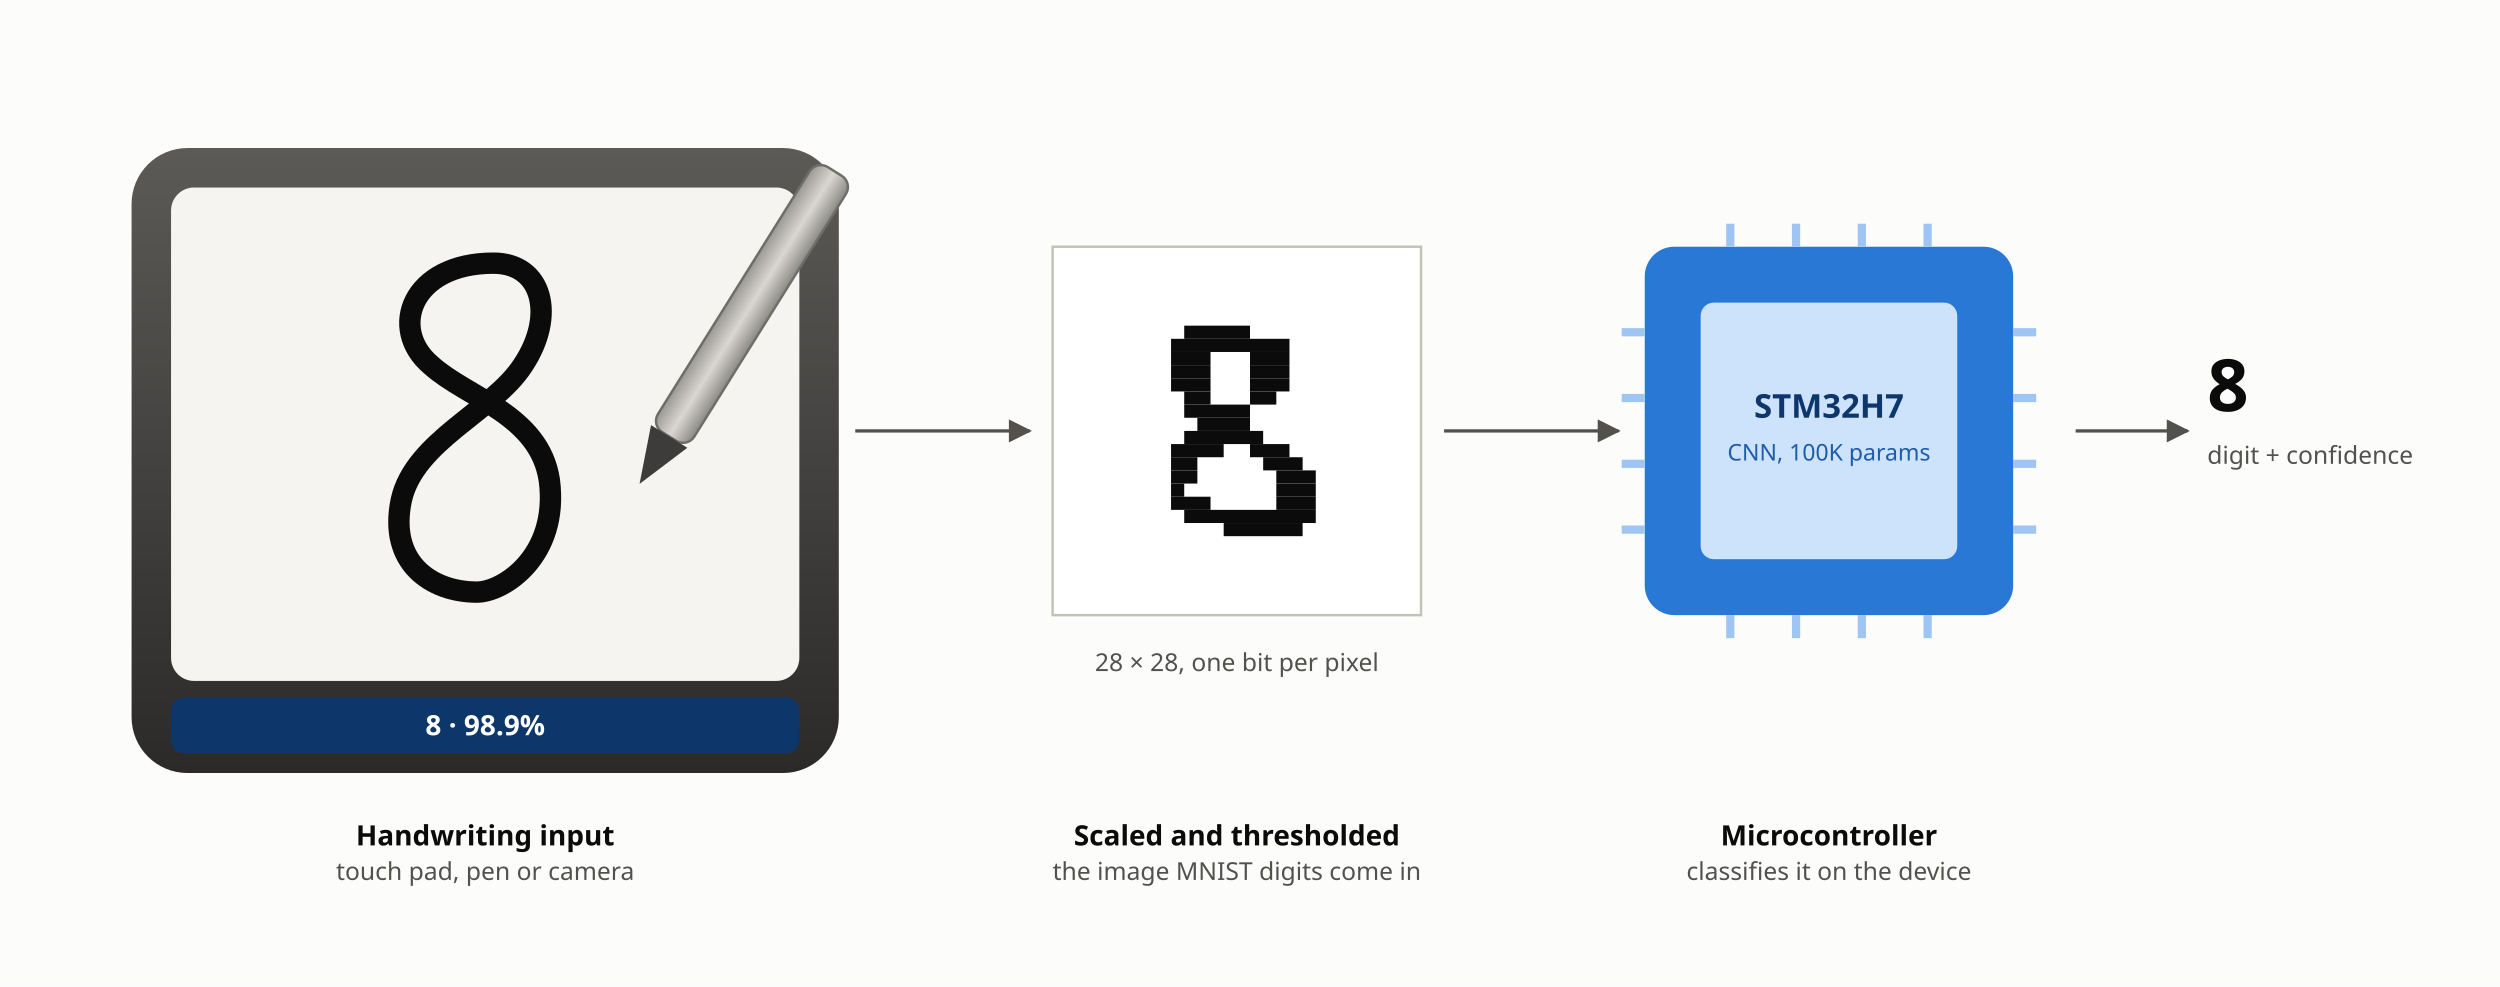
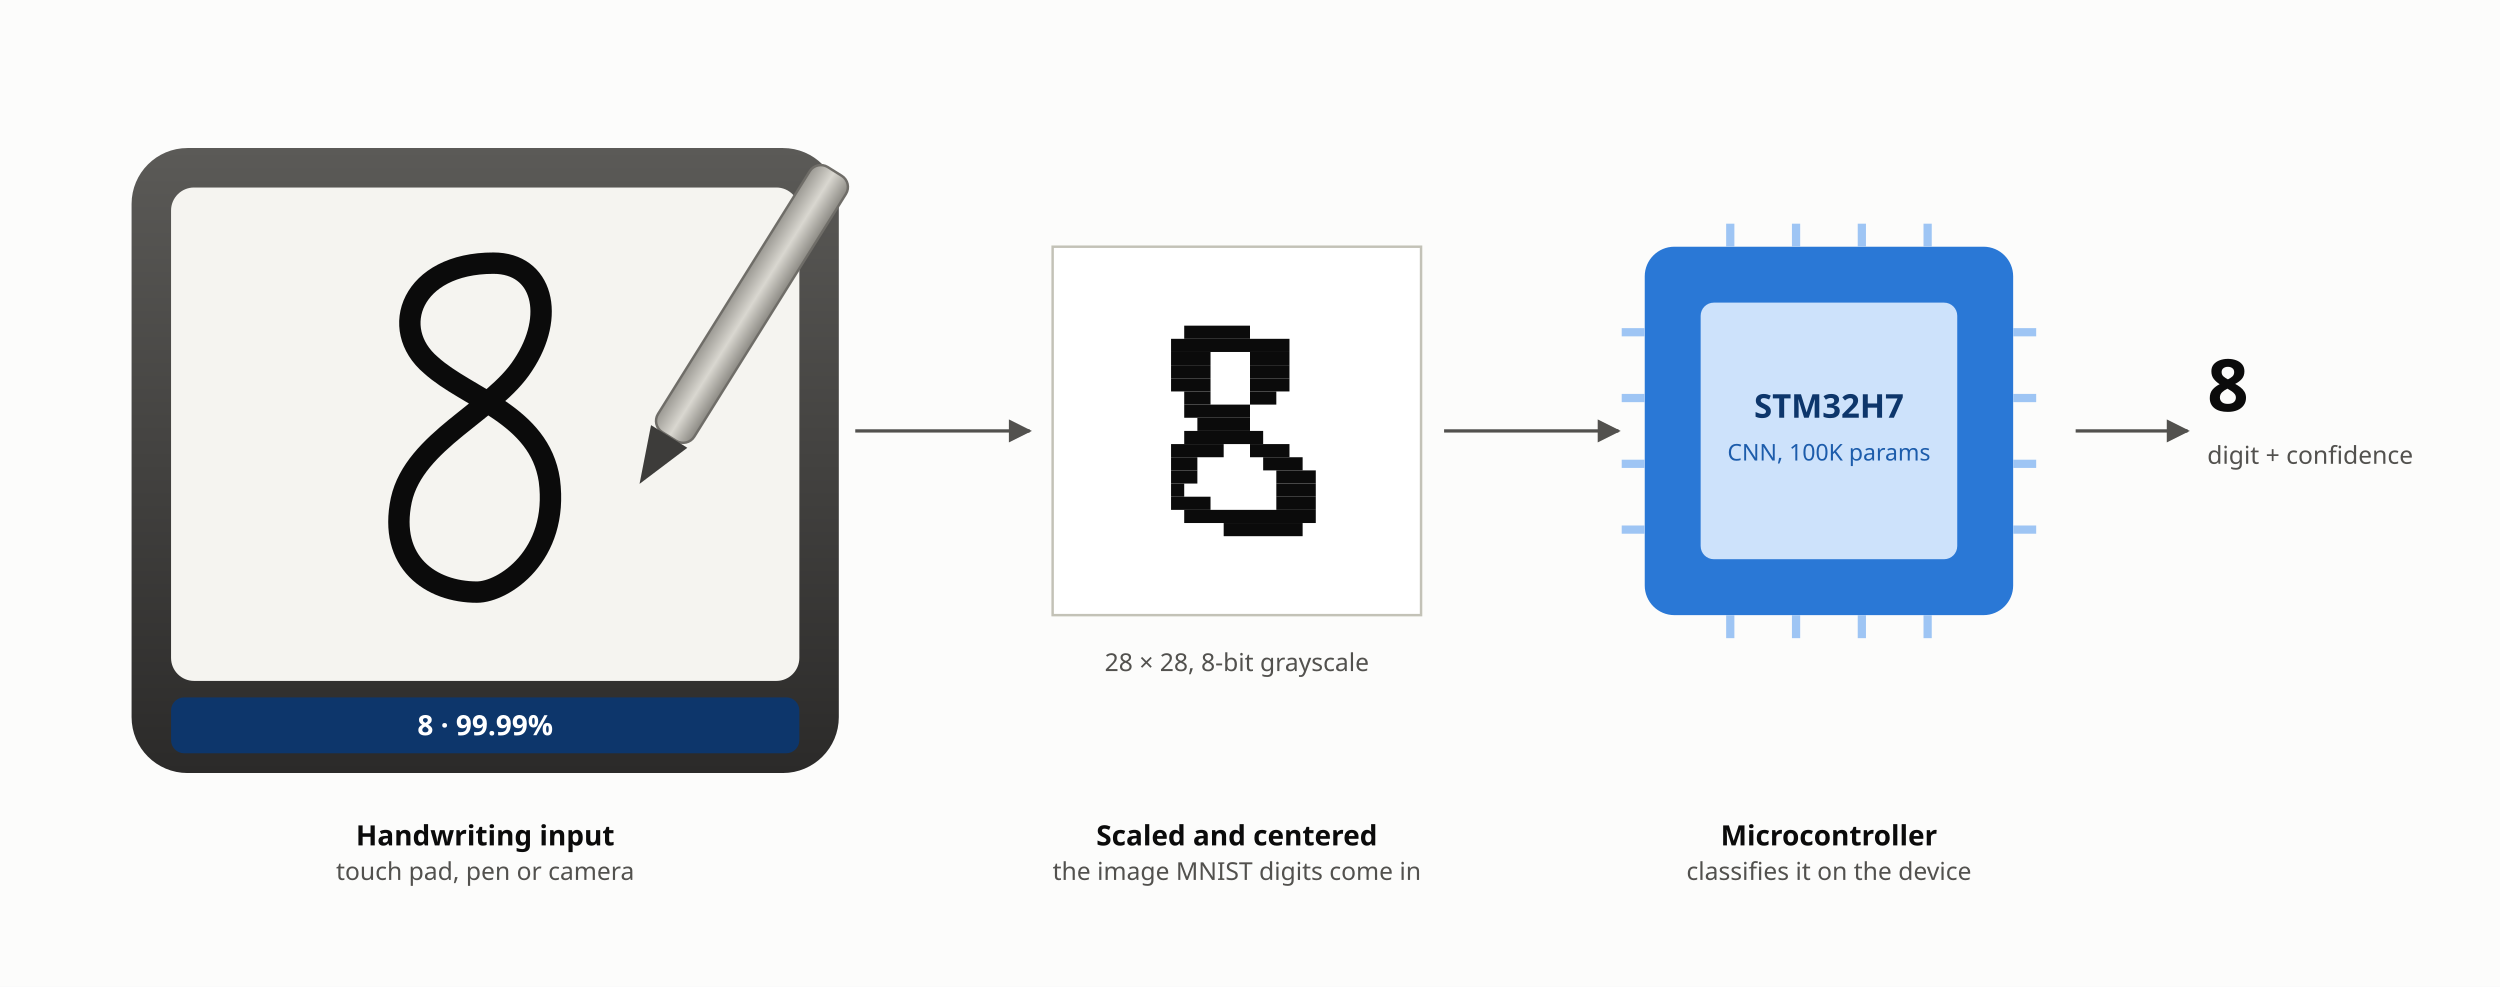
<svg xmlns="http://www.w3.org/2000/svg" viewBox="0 0 1520 600" width="1520" height="600">
  <defs>
    <linearGradient id="case" x1="0" y1="0" x2="0" y2="1">
      <stop offset="0" stop-color="#5b5a57" />
      <stop offset="1" stop-color="#2b2a29" />
    </linearGradient>
    <linearGradient id="pen" x1="0" y1="0" x2="1" y2="0">
      <stop offset="0" stop-color="#9a9892" />
      <stop offset="0.5" stop-color="#d9d7d0" />
      <stop offset="1" stop-color="#8b8983" />
    </linearGradient>
    <marker id="arrow" viewBox="0 0 10 10" refX="9" refY="5" markerWidth="7" markerHeight="7" orient="auto-start-reverse">
      <path d="M0,0 L10,5 L0,10 z" fill="#52514e" />
    </marker>
  </defs>
  <rect width="1520" height="600" fill="#fcfcfb" />
  <rect x="80" y="90" width="430" height="380" rx="34" fill="url(#case)" />
  <rect x="104" y="114" width="382" height="300" rx="14" fill="#f5f4f0" />
  <path d="M 300 160 C 250 160 236 200 262 222 C 284 242 328 252 334 292 C 340 338 306 360 290 360 C 262 360 236 342 244 304 C 252 268 300 250 318 222 C 338 192 330 160 300 160 Z" fill="none" stroke="#0b0b0b" stroke-width="13" stroke-linecap="round" stroke-linejoin="round" />
  <g transform="rotate(32 420 250)">
    <rect x="404" y="80" width="26" height="190" rx="8" fill="url(#pen)" stroke="#6f6d68" stroke-width="1.5" />
    <path d="M 404 270 L 417 304 L 430 270 Z" fill="#3d3c3a" />
  </g>
  <rect x="104" y="424" width="382" height="34" rx="8" fill="#0d366b" />
-   <text x="295" y="447" font-family="-apple-system, 'Segoe UI', 'Noto Sans', Helvetica, Arial, sans-serif" font-size="17" font-weight="700" fill="#ffffff" text-anchor="middle">8 · 98.9%</text>
+   <text x="295" y="447" font-family="-apple-system, 'Segoe UI', 'Noto Sans', Helvetica, Arial, sans-serif" font-size="17" font-weight="700" fill="#ffffff" text-anchor="middle">8 · 99.99%</text>
  <g transform="translate(640 150)">
    <rect width="224" height="224" fill="#ffffff" stroke="#c3c2b7" stroke-width="1.5" />
    <g fill="#0b0b0b">
      <rect x="80" y="48" width="40" height="8" />
      <rect x="72" y="56" width="72" height="8" />
      <rect x="72" y="64" width="24" height="8" />
      <rect x="120" y="64" width="24" height="8" />
      <rect x="72" y="72" width="24" height="8" />
      <rect x="120" y="72" width="24" height="8" />
      <rect x="72" y="80" width="24" height="8" />
      <rect x="120" y="80" width="24" height="8" />
      <rect x="80" y="88" width="16" height="8" />
      <rect x="120" y="88" width="16" height="8" />
      <rect x="80" y="96" width="40" height="8" />
      <rect x="88" y="104" width="32" height="8" />
      <rect x="80" y="112" width="48" height="8" />
      <rect x="72" y="120" width="32" height="8" />
      <rect x="120" y="120" width="24" height="8" />
      <rect x="72" y="128" width="16" height="8" />
      <rect x="128" y="128" width="24" height="8" />
      <rect x="72" y="136" width="16" height="8" />
      <rect x="136" y="136" width="24" height="8" />
      <rect x="72" y="144" width="8" height="8" />
      <rect x="136" y="144" width="24" height="8" />
      <rect x="72" y="152" width="24" height="8" />
      <rect x="136" y="152" width="24" height="8" />
      <rect x="80" y="160" width="80" height="8" />
      <rect x="104" y="168" width="48" height="8" />
    </g>
-     <text x="112" y="258" font-family="-apple-system, 'Segoe UI', 'Noto Sans', Helvetica, Arial, sans-serif" font-size="15" fill="#52514e" text-anchor="middle">28 × 28, one bit per pixel</text>
+     <text x="112" y="258" font-family="-apple-system, 'Segoe UI', 'Noto Sans', Helvetica, Arial, sans-serif" font-size="15" fill="#52514e" text-anchor="middle">28 × 28, 8-bit grayscale</text>
  </g>
  <path d="M 520 262 L 626 262" stroke="#52514e" stroke-width="2" marker-end="url(#arrow)" />
  <g transform="translate(1000 150)">
    <rect width="224" height="224" rx="18" fill="#2a78d6" />
    <rect x="34" y="34" width="156" height="156" rx="8" fill="#cde2fb" />
    <g stroke="#9ec5f4" stroke-width="5">
      <path d="M 52 0 L 52 -14 M 92 0 L 92 -14 M 132 0 L 132 -14 M 172 0 L 172 -14" />
      <path d="M 52 224 L 52 238 M 92 224 L 92 238 M 132 224 L 132 238 M 172 224 L 172 238" />
      <path d="M 0 52 L -14 52 M 0 92 L -14 92 M 0 132 L -14 132 M 0 172 L -14 172" />
      <path d="M 224 52 L 238 52 M 224 92 L 238 92 M 224 132 L 238 132 M 224 172 L 238 172" />
    </g>
    <text x="112" y="104" font-family="-apple-system, 'Segoe UI', 'Noto Sans', Helvetica, Arial, sans-serif" font-size="20" font-weight="700" fill="#0d366b" text-anchor="middle">STM32H7</text>
    <text x="112" y="130" font-family="-apple-system, 'Segoe UI', 'Noto Sans', Helvetica, Arial, sans-serif" font-size="14" fill="#1c5cab" text-anchor="middle">CNN, 100K params</text>
  </g>
  <path d="M 878 262 L 984 262" stroke="#52514e" stroke-width="2" marker-end="url(#arrow)" />
  <path d="M 1262 262 L 1330 262" stroke="#52514e" stroke-width="2" marker-end="url(#arrow)" />
  <text x="1342" y="250" font-family="-apple-system, 'Segoe UI', 'Noto Sans', Helvetica, Arial, sans-serif" font-size="44" font-weight="700" fill="#0b0b0b">8</text>
  <text x="1342" y="282" font-family="-apple-system, 'Segoe UI', 'Noto Sans', Helvetica, Arial, sans-serif" font-size="15" fill="#52514e">digit + confidence</text>
  <g font-family="-apple-system, 'Segoe UI', 'Noto Sans', Helvetica, Arial, sans-serif" text-anchor="middle">
    <text x="295" y="514" font-size="17" font-weight="600" fill="#0b0b0b">Handwriting input</text>
    <text x="295" y="535" font-size="15" fill="#52514e">touch pad, pen or camera</text>
-     <text x="752" y="514" font-size="17" font-weight="600" fill="#0b0b0b">Scaled and thresholded</text>
+     <text x="752" y="514" font-size="17" font-weight="600" fill="#0b0b0b">Scaled and centered</text>
    <text x="752" y="535" font-size="15" fill="#52514e">the image MNIST digits come in</text>
    <text x="1112" y="514" font-size="17" font-weight="600" fill="#0b0b0b">Microcontroller</text>
    <text x="1112" y="535" font-size="15" fill="#52514e">classifies it on the device</text>
  </g>
</svg>
